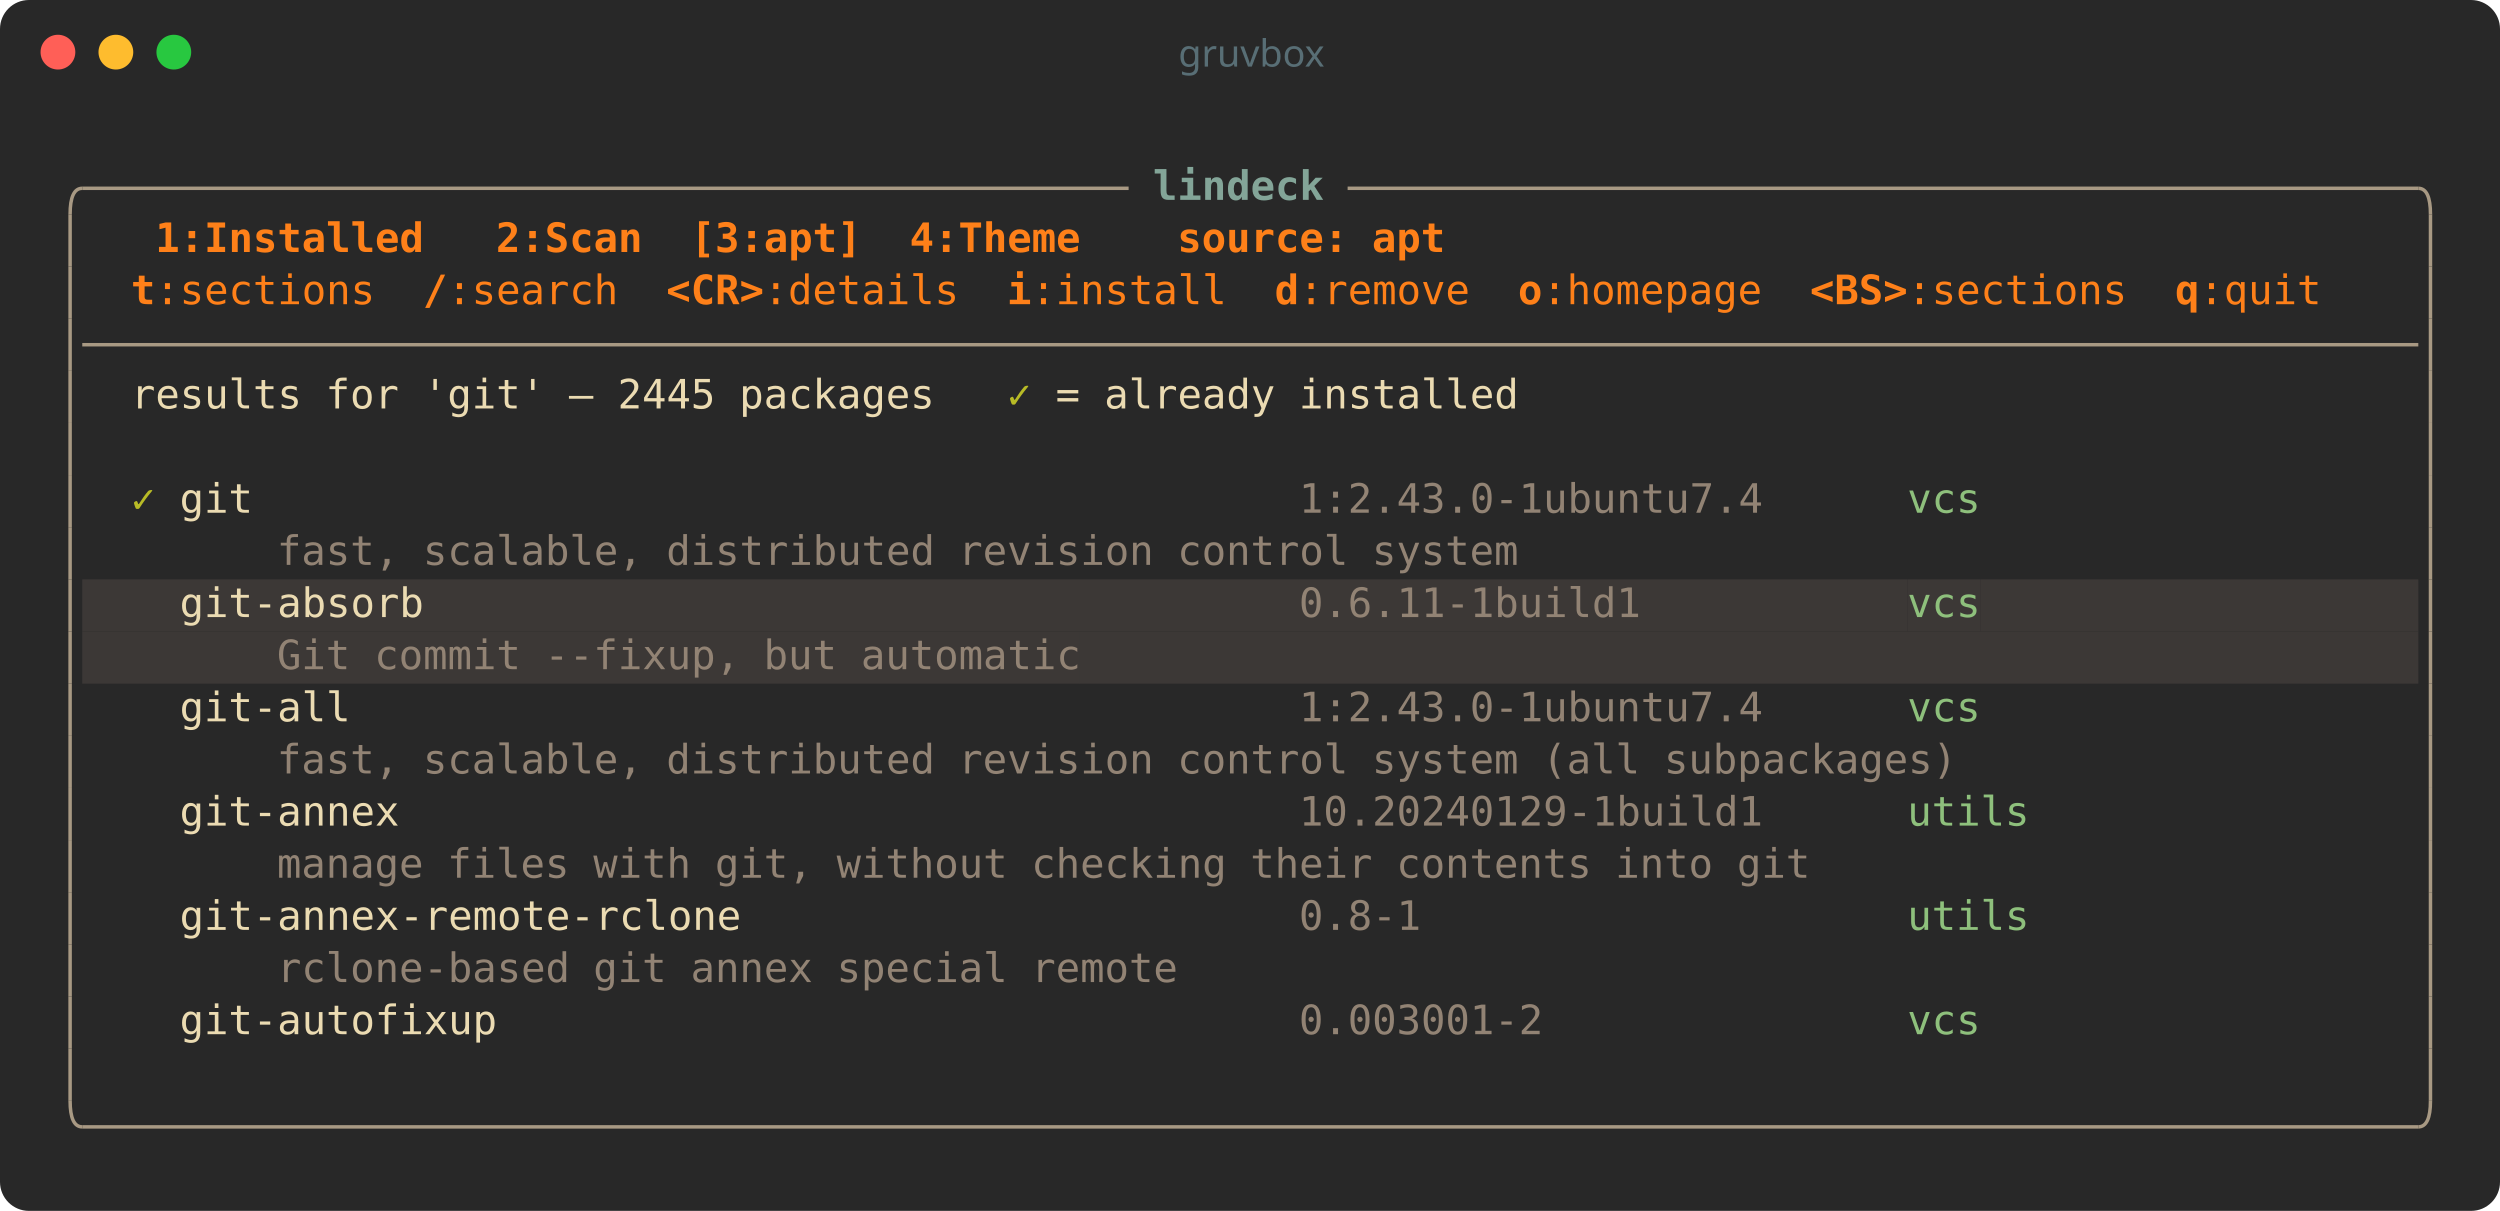
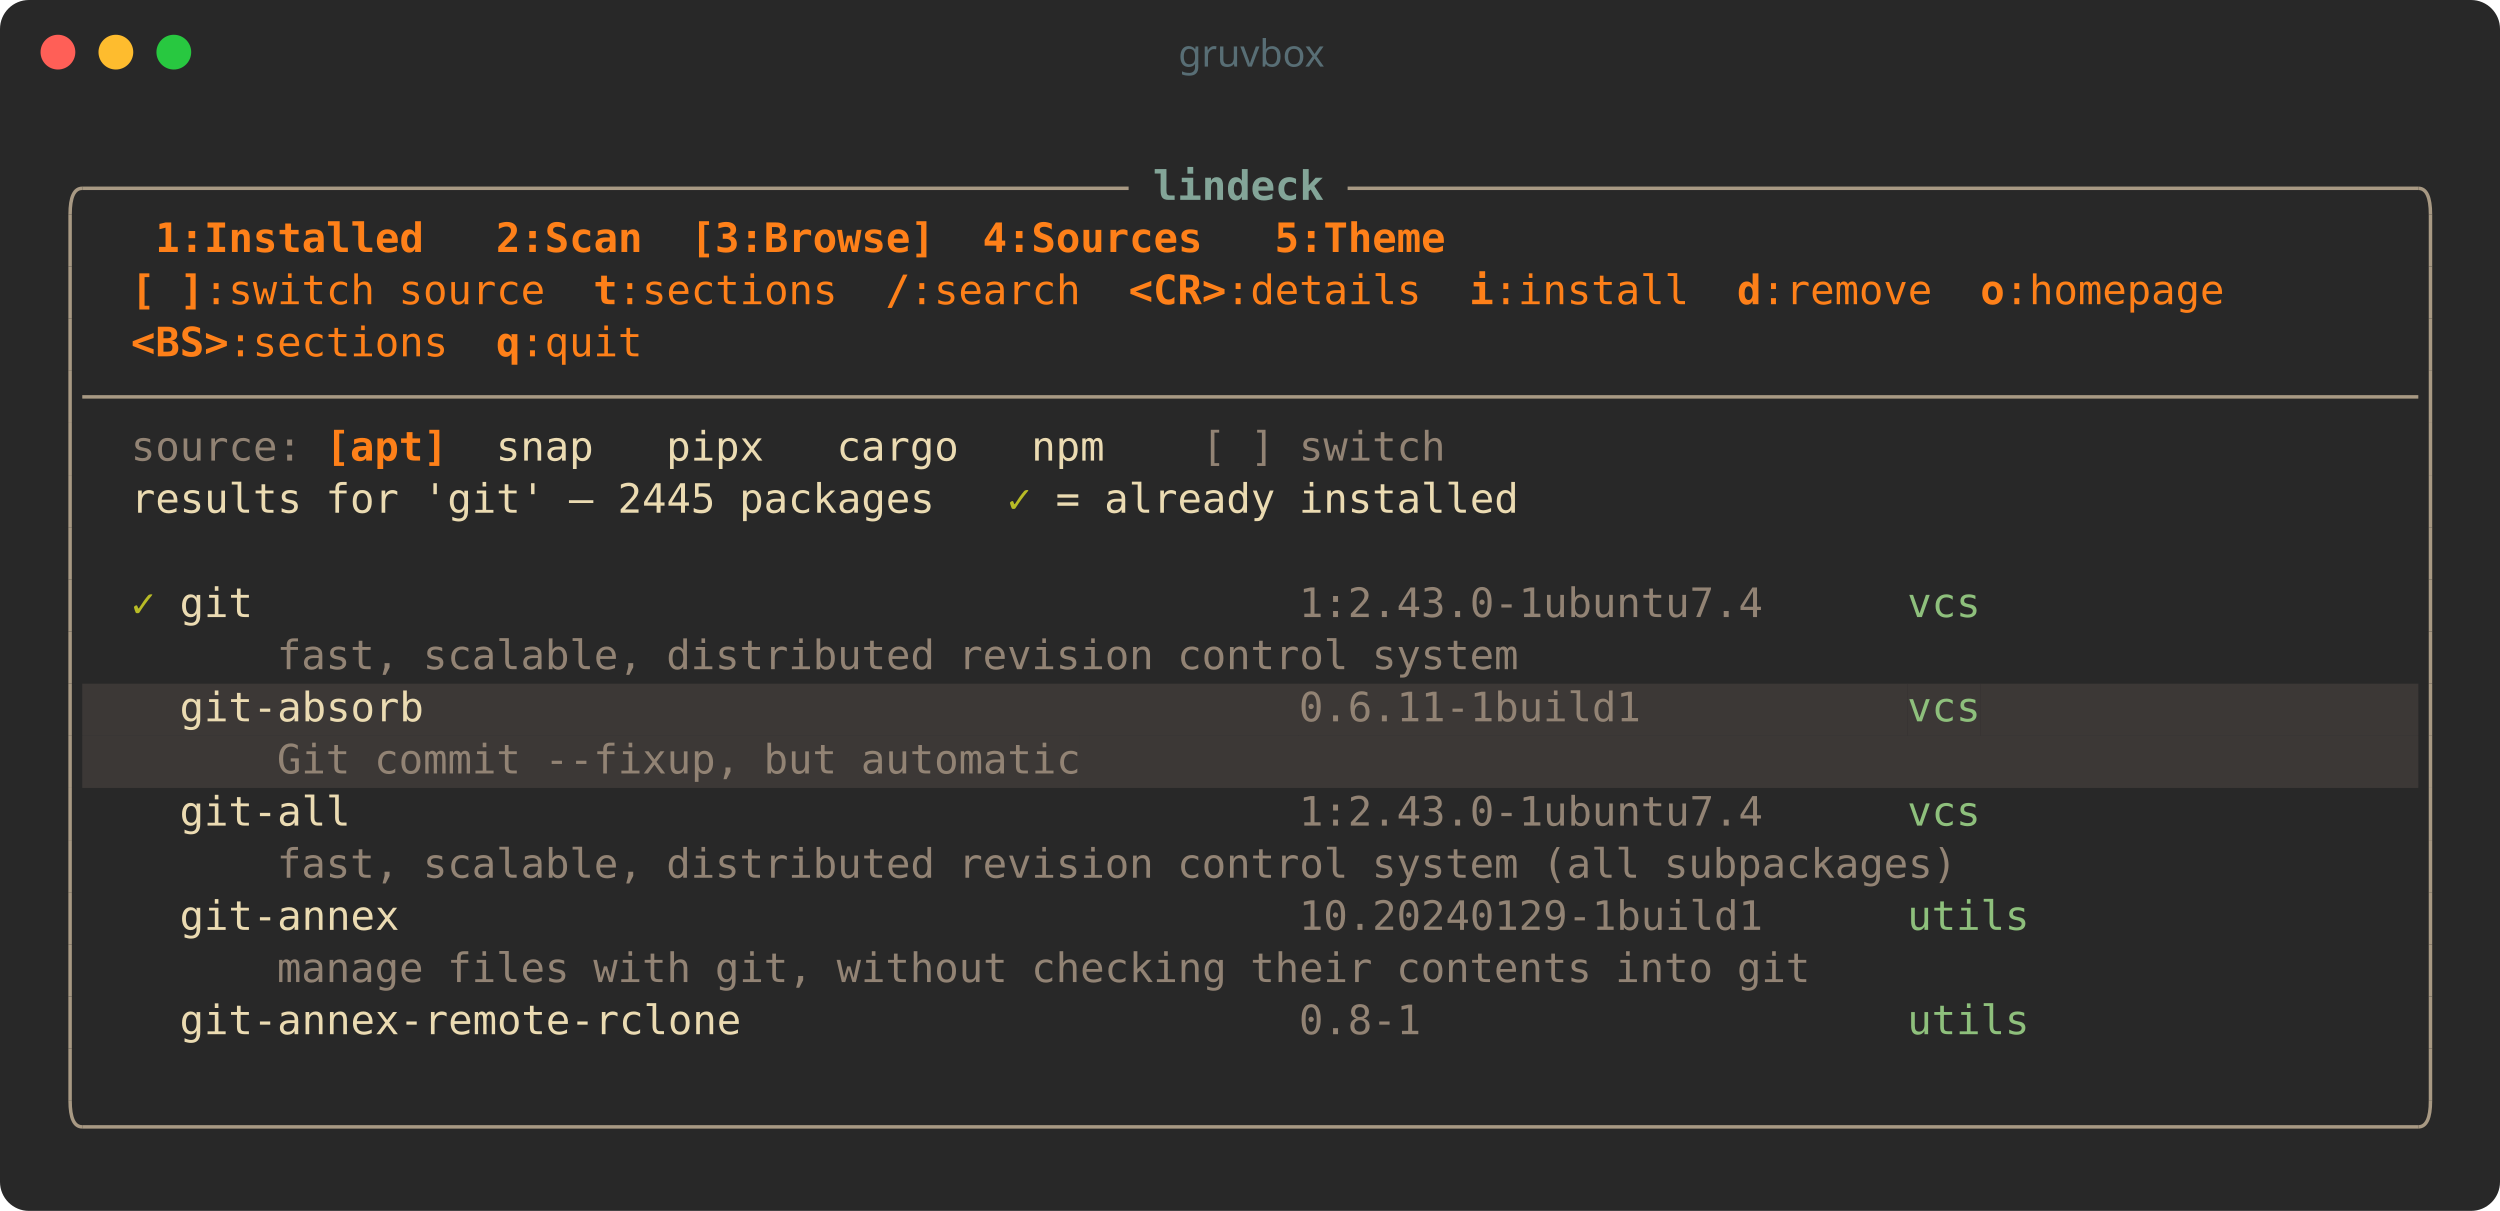
<svg xmlns="http://www.w3.org/2000/svg" width="863" height="418" viewBox="0 0 863 418">
  <rect width="100%" height="100%" rx="10" fill="#282828" />
  <circle cx="20" cy="18" r="6" fill="#ff5f57" />
  <circle cx="40" cy="18" r="6" fill="#febc2e" />
  <circle cx="60" cy="18" r="6" fill="#28c840" />
  <text x="432" y="23" fill="#586e75" font-family="ui-sans-serif,system-ui,sans-serif" font-size="13" text-anchor="middle">gruvbox</text>
  <g font-family="ui-monospace,SFMono-Regular,Menlo,Consolas,'DejaVu Sans Mono',monospace" font-size="14" xml:space="preserve">
    <path d="M28.4,65.0 Q24.2,65.0 24.2,74.0" stroke="#a89983" stroke-width="1.2" fill="none" />
    <line x1="28.4" y1="65.0" x2="389.6" y2="65.0" stroke="#a89983" stroke-width="1.2" fill="none" />
    <text x="398.0" y="69.0" fill="#83a598" font-weight="bold" textLength="58.8" lengthAdjust="spacingAndGlyphs">lindeck</text>
    <line x1="465.2" y1="65.0" x2="834.8" y2="65.0" stroke="#a89983" stroke-width="1.2" fill="none" />
    <path d="M834.8,65.0 Q839.0,65.0 839.0,74.0" stroke="#a89983" stroke-width="1.2" fill="none" />
    <line x1="24.2" y1="74.0" x2="24.2" y2="92.0" stroke="#a89983" stroke-width="1.2" fill="none" />
    <text x="53.6" y="87.0" fill="#fe8019" font-weight="bold" textLength="92.4" lengthAdjust="spacingAndGlyphs">1:Installed</text>
    <text x="171.2" y="87.0" fill="#fe8019" font-weight="bold" textLength="50.4" lengthAdjust="spacingAndGlyphs">2:Scan</text>
-     <text x="238.4" y="87.0" fill="#fe8019" font-weight="bold" textLength="58.8" lengthAdjust="spacingAndGlyphs">[3:apt]</text>
-     <text x="314.0" y="87.0" fill="#fe8019" font-weight="bold" textLength="58.8" lengthAdjust="spacingAndGlyphs">4:Theme</text>
-     <text x="406.4" y="87.0" fill="#fe8019" font-weight="bold" textLength="58.8" lengthAdjust="spacingAndGlyphs">source:</text>
-     <text x="473.6" y="87.0" fill="#fe8019" font-weight="bold" textLength="25.2" lengthAdjust="spacingAndGlyphs">apt</text>
+     <text x="238.4" y="87.0" fill="#fe8019" font-weight="bold" textLength="84.0" lengthAdjust="spacingAndGlyphs">[3:Browse]</text>
+     <text x="339.2" y="87.0" fill="#fe8019" font-weight="bold" textLength="75.6" lengthAdjust="spacingAndGlyphs">4:Sources</text>
+     <text x="440.0" y="87.0" fill="#fe8019" font-weight="bold" textLength="58.8" lengthAdjust="spacingAndGlyphs">5:Theme</text>
    <line x1="839.0" y1="74.0" x2="839.0" y2="92.0" stroke="#a89983" stroke-width="1.2" fill="none" />
    <line x1="24.2" y1="92.0" x2="24.2" y2="110.0" stroke="#a89983" stroke-width="1.2" fill="none" />
-     <text x="45.2" y="105.0" fill="#fe8019" font-weight="bold" textLength="8.4" lengthAdjust="spacingAndGlyphs">t</text>
-     <text x="53.6" y="105.0" fill="#fe8019" textLength="75.6" lengthAdjust="spacingAndGlyphs">:sections</text>
-     <text x="146.0" y="105.0" fill="#fe8019" font-weight="bold" textLength="8.4" lengthAdjust="spacingAndGlyphs">/</text>
-     <text x="154.4" y="105.0" fill="#fe8019" textLength="58.8" lengthAdjust="spacingAndGlyphs">:search</text>
-     <text x="230.0" y="105.0" fill="#fe8019" font-weight="bold" textLength="33.6" lengthAdjust="spacingAndGlyphs">&lt;CR&gt;</text>
-     <text x="263.6" y="105.0" fill="#fe8019" textLength="67.2" lengthAdjust="spacingAndGlyphs">:details</text>
-     <text x="347.6" y="105.0" fill="#fe8019" font-weight="bold" textLength="8.4" lengthAdjust="spacingAndGlyphs">i</text>
-     <text x="356.0" y="105.0" fill="#fe8019" textLength="67.2" lengthAdjust="spacingAndGlyphs">:install</text>
-     <text x="440.0" y="105.0" fill="#fe8019" font-weight="bold" textLength="8.4" lengthAdjust="spacingAndGlyphs">d</text>
-     <text x="448.4" y="105.0" fill="#fe8019" textLength="58.8" lengthAdjust="spacingAndGlyphs">:remove</text>
-     <text x="524.0" y="105.0" fill="#fe8019" font-weight="bold" textLength="8.4" lengthAdjust="spacingAndGlyphs">o</text>
-     <text x="532.4" y="105.0" fill="#fe8019" textLength="75.6" lengthAdjust="spacingAndGlyphs">:homepage</text>
-     <text x="624.8" y="105.0" fill="#fe8019" font-weight="bold" textLength="33.6" lengthAdjust="spacingAndGlyphs">&lt;BS&gt;</text>
-     <text x="658.4" y="105.0" fill="#fe8019" textLength="75.6" lengthAdjust="spacingAndGlyphs">:sections</text>
-     <text x="750.8" y="105.0" fill="#fe8019" font-weight="bold" textLength="8.4" lengthAdjust="spacingAndGlyphs">q</text>
-     <text x="759.2" y="105.0" fill="#fe8019" textLength="42.0" lengthAdjust="spacingAndGlyphs">:quit</text>
+     <text x="45.2" y="105.0" fill="#fe8019" font-weight="bold" textLength="8.4" lengthAdjust="spacingAndGlyphs">[</text>
+     <text x="62.0" y="105.0" fill="#fe8019" font-weight="bold" textLength="8.4" lengthAdjust="spacingAndGlyphs">]</text>
+     <text x="70.4" y="105.0" fill="#fe8019" textLength="58.8" lengthAdjust="spacingAndGlyphs">:switch</text>
+     <text x="137.6" y="105.0" fill="#fe8019" textLength="50.4" lengthAdjust="spacingAndGlyphs">source</text>
+     <text x="204.8" y="105.0" fill="#fe8019" font-weight="bold" textLength="8.4" lengthAdjust="spacingAndGlyphs">t</text>
+     <text x="213.2" y="105.0" fill="#fe8019" textLength="75.6" lengthAdjust="spacingAndGlyphs">:sections</text>
+     <text x="305.6" y="105.0" fill="#fe8019" font-weight="bold" textLength="8.4" lengthAdjust="spacingAndGlyphs">/</text>
+     <text x="314.0" y="105.0" fill="#fe8019" textLength="58.8" lengthAdjust="spacingAndGlyphs">:search</text>
+     <text x="389.6" y="105.0" fill="#fe8019" font-weight="bold" textLength="33.6" lengthAdjust="spacingAndGlyphs">&lt;CR&gt;</text>
+     <text x="423.2" y="105.0" fill="#fe8019" textLength="67.2" lengthAdjust="spacingAndGlyphs">:details</text>
+     <text x="507.2" y="105.0" fill="#fe8019" font-weight="bold" textLength="8.4" lengthAdjust="spacingAndGlyphs">i</text>
+     <text x="515.6" y="105.0" fill="#fe8019" textLength="67.2" lengthAdjust="spacingAndGlyphs">:install</text>
+     <text x="599.6" y="105.0" fill="#fe8019" font-weight="bold" textLength="8.4" lengthAdjust="spacingAndGlyphs">d</text>
+     <text x="608.0" y="105.0" fill="#fe8019" textLength="58.8" lengthAdjust="spacingAndGlyphs">:remove</text>
+     <text x="683.6" y="105.0" fill="#fe8019" font-weight="bold" textLength="8.4" lengthAdjust="spacingAndGlyphs">o</text>
+     <text x="692.0" y="105.0" fill="#fe8019" textLength="75.6" lengthAdjust="spacingAndGlyphs">:homepage</text>
    <line x1="839.0" y1="92.0" x2="839.0" y2="110.0" stroke="#a89983" stroke-width="1.2" fill="none" />
    <line x1="24.2" y1="110.0" x2="24.2" y2="128.0" stroke="#a89983" stroke-width="1.2" fill="none" />
-     <line x1="28.4" y1="119.0" x2="834.8" y2="119.0" stroke="#a89983" stroke-width="1.2" fill="none" />
+     <text x="45.2" y="123.0" fill="#fe8019" font-weight="bold" textLength="33.6" lengthAdjust="spacingAndGlyphs">&lt;BS&gt;</text>
+     <text x="78.8" y="123.0" fill="#fe8019" textLength="75.6" lengthAdjust="spacingAndGlyphs">:sections</text>
+     <text x="171.2" y="123.0" fill="#fe8019" font-weight="bold" textLength="8.4" lengthAdjust="spacingAndGlyphs">q</text>
+     <text x="179.6" y="123.0" fill="#fe8019" textLength="42.0" lengthAdjust="spacingAndGlyphs">:quit</text>
    <line x1="839.0" y1="110.0" x2="839.0" y2="128.0" stroke="#a89983" stroke-width="1.2" fill="none" />
    <line x1="24.2" y1="128.0" x2="24.2" y2="146.0" stroke="#a89983" stroke-width="1.2" fill="none" />
-     <text x="45.2" y="141.0" fill="#ebdbb2" textLength="58.8" lengthAdjust="spacingAndGlyphs">results</text>
-     <text x="112.4" y="141.0" fill="#ebdbb2" textLength="25.2" lengthAdjust="spacingAndGlyphs">for</text>
-     <text x="146.0" y="141.0" fill="#ebdbb2" textLength="42.0" lengthAdjust="spacingAndGlyphs">'git'</text>
-     <text x="196.4" y="141.0" fill="#ebdbb2" textLength="8.4" lengthAdjust="spacingAndGlyphs">—</text>
-     <text x="213.2" y="141.0" fill="#ebdbb2" textLength="33.6" lengthAdjust="spacingAndGlyphs">2445</text>
-     <text x="255.2" y="141.0" fill="#ebdbb2" textLength="67.2" lengthAdjust="spacingAndGlyphs">packages</text>
-     <text x="347.6" y="141.0" fill="#b8bb26" textLength="8.4" lengthAdjust="spacingAndGlyphs">✓</text>
-     <text x="364.4" y="141.0" fill="#ebdbb2" textLength="8.4" lengthAdjust="spacingAndGlyphs">=</text>
-     <text x="381.2" y="141.0" fill="#ebdbb2" textLength="58.8" lengthAdjust="spacingAndGlyphs">already</text>
-     <text x="448.4" y="141.0" fill="#ebdbb2" textLength="75.6" lengthAdjust="spacingAndGlyphs">installed</text>
+     <line x1="28.4" y1="137.0" x2="834.8" y2="137.0" stroke="#a89983" stroke-width="1.2" fill="none" />
    <line x1="839.0" y1="128.0" x2="839.0" y2="146.0" stroke="#a89983" stroke-width="1.2" fill="none" />
    <line x1="24.2" y1="146.0" x2="24.2" y2="164.0" stroke="#a89983" stroke-width="1.2" fill="none" />
+     <text x="45.2" y="159.0" fill="#928374" textLength="58.8" lengthAdjust="spacingAndGlyphs">source:</text>
+     <text x="112.4" y="159.0" fill="#fe8019" font-weight="bold" textLength="42.0" lengthAdjust="spacingAndGlyphs">[apt]</text>
+     <text x="171.2" y="159.0" fill="#ebdbb2" textLength="33.6" lengthAdjust="spacingAndGlyphs">snap</text>
+     <text x="230.0" y="159.0" fill="#ebdbb2" textLength="33.6" lengthAdjust="spacingAndGlyphs">pipx</text>
+     <text x="288.8" y="159.0" fill="#ebdbb2" textLength="42.0" lengthAdjust="spacingAndGlyphs">cargo</text>
+     <text x="356.0" y="159.0" fill="#ebdbb2" textLength="25.2" lengthAdjust="spacingAndGlyphs">npm</text>
+     <text x="414.8" y="159.0" fill="#928374" textLength="8.4" lengthAdjust="spacingAndGlyphs">[</text>
+     <text x="431.6" y="159.0" fill="#928374" textLength="8.4" lengthAdjust="spacingAndGlyphs">]</text>
+     <text x="448.4" y="159.0" fill="#928374" textLength="50.4" lengthAdjust="spacingAndGlyphs">switch</text>
    <line x1="839.0" y1="146.0" x2="839.0" y2="164.0" stroke="#a89983" stroke-width="1.2" fill="none" />
    <line x1="24.2" y1="164.0" x2="24.2" y2="182.0" stroke="#a89983" stroke-width="1.2" fill="none" />
-     <text x="45.2" y="177.0" fill="#b8bb26" textLength="8.4" lengthAdjust="spacingAndGlyphs">✓</text>
-     <text x="62.0" y="177.0" fill="#ebdbb2" textLength="25.2" lengthAdjust="spacingAndGlyphs">git</text>
-     <text x="448.4" y="177.0" fill="#928374" textLength="159.6" lengthAdjust="spacingAndGlyphs">1:2.43.0-1ubuntu7.4</text>
-     <text x="658.4" y="177.0" fill="#8ec07c" textLength="25.2" lengthAdjust="spacingAndGlyphs">vcs</text>
+     <text x="45.2" y="177.0" fill="#ebdbb2" textLength="58.8" lengthAdjust="spacingAndGlyphs">results</text>
+     <text x="112.4" y="177.0" fill="#ebdbb2" textLength="25.2" lengthAdjust="spacingAndGlyphs">for</text>
+     <text x="146.0" y="177.0" fill="#ebdbb2" textLength="42.0" lengthAdjust="spacingAndGlyphs">'git'</text>
+     <text x="196.4" y="177.0" fill="#ebdbb2" textLength="8.4" lengthAdjust="spacingAndGlyphs">—</text>
+     <text x="213.2" y="177.0" fill="#ebdbb2" textLength="33.6" lengthAdjust="spacingAndGlyphs">2445</text>
+     <text x="255.2" y="177.0" fill="#ebdbb2" textLength="67.2" lengthAdjust="spacingAndGlyphs">packages</text>
+     <text x="347.6" y="177.0" fill="#b8bb26" textLength="8.4" lengthAdjust="spacingAndGlyphs">✓</text>
+     <text x="364.4" y="177.0" fill="#ebdbb2" textLength="8.4" lengthAdjust="spacingAndGlyphs">=</text>
+     <text x="381.2" y="177.0" fill="#ebdbb2" textLength="58.8" lengthAdjust="spacingAndGlyphs">already</text>
+     <text x="448.4" y="177.0" fill="#ebdbb2" textLength="75.6" lengthAdjust="spacingAndGlyphs">installed</text>
    <line x1="839.0" y1="164.0" x2="839.0" y2="182.0" stroke="#a89983" stroke-width="1.2" fill="none" />
    <line x1="24.2" y1="182.0" x2="24.2" y2="200.0" stroke="#a89983" stroke-width="1.2" fill="none" />
-     <text x="95.6" y="195.0" fill="#928374" textLength="42.0" lengthAdjust="spacingAndGlyphs">fast,</text>
-     <text x="146.0" y="195.0" fill="#928374" textLength="75.6" lengthAdjust="spacingAndGlyphs">scalable,</text>
-     <text x="230.0" y="195.0" fill="#928374" textLength="92.4" lengthAdjust="spacingAndGlyphs">distributed</text>
-     <text x="330.8" y="195.0" fill="#928374" textLength="67.2" lengthAdjust="spacingAndGlyphs">revision</text>
-     <text x="406.4" y="195.0" fill="#928374" textLength="58.8" lengthAdjust="spacingAndGlyphs">control</text>
-     <text x="473.6" y="195.0" fill="#928374" textLength="50.4" lengthAdjust="spacingAndGlyphs">system</text>
    <line x1="839.0" y1="182.0" x2="839.0" y2="200.0" stroke="#a89983" stroke-width="1.2" fill="none" />
    <line x1="24.2" y1="200.0" x2="24.2" y2="218.0" stroke="#a89983" stroke-width="1.2" fill="none" />
-     <rect x="28.4" y="200.0" width="420.0" height="18" fill="#3c3836" />
-     <text x="62.0" y="213.0" fill="#ebdbb2" textLength="84.0" lengthAdjust="spacingAndGlyphs">git-absorb</text>
-     <rect x="448.4" y="200.0" width="210.0" height="18" fill="#3c3836" />
-     <text x="448.4" y="213.0" fill="#928374" textLength="117.6" lengthAdjust="spacingAndGlyphs">0.6.11-1build1</text>
-     <rect x="658.4" y="200.0" width="25.2" height="18" fill="#3c3836" />
+     <text x="45.2" y="213.0" fill="#b8bb26" textLength="8.4" lengthAdjust="spacingAndGlyphs">✓</text>
+     <text x="62.0" y="213.0" fill="#ebdbb2" textLength="25.2" lengthAdjust="spacingAndGlyphs">git</text>
+     <text x="448.4" y="213.0" fill="#928374" textLength="159.6" lengthAdjust="spacingAndGlyphs">1:2.43.0-1ubuntu7.4</text>
    <text x="658.4" y="213.0" fill="#8ec07c" textLength="25.2" lengthAdjust="spacingAndGlyphs">vcs</text>
-     <rect x="683.6" y="200.0" width="151.2" height="18" fill="#3c3836" />
    <line x1="839.0" y1="200.0" x2="839.0" y2="218.0" stroke="#a89983" stroke-width="1.2" fill="none" />
    <line x1="24.2" y1="218.0" x2="24.2" y2="236.0" stroke="#a89983" stroke-width="1.2" fill="none" />
-     <rect x="28.4" y="218.0" width="344.4" height="18" fill="#3c3836" />
-     <text x="95.6" y="231.0" fill="#928374" textLength="25.2" lengthAdjust="spacingAndGlyphs">Git</text>
-     <text x="129.2" y="231.0" fill="#928374" textLength="50.4" lengthAdjust="spacingAndGlyphs">commit</text>
-     <text x="188.0" y="231.0" fill="#928374" textLength="67.2" lengthAdjust="spacingAndGlyphs">--fixup,</text>
-     <text x="263.6" y="231.0" fill="#928374" textLength="25.2" lengthAdjust="spacingAndGlyphs">but</text>
-     <text x="297.2" y="231.0" fill="#928374" textLength="75.6" lengthAdjust="spacingAndGlyphs">automatic</text>
-     <rect x="372.8" y="218.0" width="462.0" height="18" fill="#3c3836" />
+     <text x="95.6" y="231.0" fill="#928374" textLength="42.0" lengthAdjust="spacingAndGlyphs">fast,</text>
+     <text x="146.0" y="231.0" fill="#928374" textLength="75.6" lengthAdjust="spacingAndGlyphs">scalable,</text>
+     <text x="230.0" y="231.0" fill="#928374" textLength="92.4" lengthAdjust="spacingAndGlyphs">distributed</text>
+     <text x="330.8" y="231.0" fill="#928374" textLength="67.2" lengthAdjust="spacingAndGlyphs">revision</text>
+     <text x="406.4" y="231.0" fill="#928374" textLength="58.8" lengthAdjust="spacingAndGlyphs">control</text>
+     <text x="473.6" y="231.0" fill="#928374" textLength="50.4" lengthAdjust="spacingAndGlyphs">system</text>
    <line x1="839.0" y1="218.0" x2="839.0" y2="236.0" stroke="#a89983" stroke-width="1.2" fill="none" />
    <line x1="24.2" y1="236.0" x2="24.2" y2="254.0" stroke="#a89983" stroke-width="1.2" fill="none" />
-     <text x="62.0" y="249.0" fill="#ebdbb2" textLength="58.8" lengthAdjust="spacingAndGlyphs">git-all</text>
-     <text x="448.4" y="249.0" fill="#928374" textLength="159.6" lengthAdjust="spacingAndGlyphs">1:2.43.0-1ubuntu7.4</text>
+     <rect x="28.4" y="236.0" width="420.0" height="18" fill="#3c3836" />
+     <text x="62.0" y="249.0" fill="#ebdbb2" textLength="84.0" lengthAdjust="spacingAndGlyphs">git-absorb</text>
+     <rect x="448.4" y="236.0" width="210.0" height="18" fill="#3c3836" />
+     <text x="448.4" y="249.0" fill="#928374" textLength="117.6" lengthAdjust="spacingAndGlyphs">0.6.11-1build1</text>
+     <rect x="658.4" y="236.0" width="25.2" height="18" fill="#3c3836" />
    <text x="658.4" y="249.0" fill="#8ec07c" textLength="25.2" lengthAdjust="spacingAndGlyphs">vcs</text>
+     <rect x="683.6" y="236.0" width="151.2" height="18" fill="#3c3836" />
    <line x1="839.0" y1="236.0" x2="839.0" y2="254.0" stroke="#a89983" stroke-width="1.2" fill="none" />
    <line x1="24.2" y1="254.0" x2="24.2" y2="272.0" stroke="#a89983" stroke-width="1.2" fill="none" />
-     <text x="95.6" y="267.0" fill="#928374" textLength="42.0" lengthAdjust="spacingAndGlyphs">fast,</text>
-     <text x="146.0" y="267.0" fill="#928374" textLength="75.6" lengthAdjust="spacingAndGlyphs">scalable,</text>
-     <text x="230.0" y="267.0" fill="#928374" textLength="92.4" lengthAdjust="spacingAndGlyphs">distributed</text>
-     <text x="330.8" y="267.0" fill="#928374" textLength="67.2" lengthAdjust="spacingAndGlyphs">revision</text>
-     <text x="406.4" y="267.0" fill="#928374" textLength="58.8" lengthAdjust="spacingAndGlyphs">control</text>
-     <text x="473.6" y="267.0" fill="#928374" textLength="50.4" lengthAdjust="spacingAndGlyphs">system</text>
-     <text x="532.4" y="267.0" fill="#928374" textLength="33.6" lengthAdjust="spacingAndGlyphs">(all</text>
-     <text x="574.4" y="267.0" fill="#928374" textLength="100.8" lengthAdjust="spacingAndGlyphs">subpackages)</text>
+     <rect x="28.4" y="254.0" width="344.4" height="18" fill="#3c3836" />
+     <text x="95.6" y="267.0" fill="#928374" textLength="25.2" lengthAdjust="spacingAndGlyphs">Git</text>
+     <text x="129.2" y="267.0" fill="#928374" textLength="50.4" lengthAdjust="spacingAndGlyphs">commit</text>
+     <text x="188.0" y="267.0" fill="#928374" textLength="67.2" lengthAdjust="spacingAndGlyphs">--fixup,</text>
+     <text x="263.6" y="267.0" fill="#928374" textLength="25.2" lengthAdjust="spacingAndGlyphs">but</text>
+     <text x="297.2" y="267.0" fill="#928374" textLength="75.6" lengthAdjust="spacingAndGlyphs">automatic</text>
+     <rect x="372.8" y="254.0" width="462.0" height="18" fill="#3c3836" />
    <line x1="839.0" y1="254.0" x2="839.0" y2="272.0" stroke="#a89983" stroke-width="1.2" fill="none" />
    <line x1="24.2" y1="272.0" x2="24.2" y2="290.0" stroke="#a89983" stroke-width="1.2" fill="none" />
-     <text x="62.0" y="285.0" fill="#ebdbb2" textLength="75.6" lengthAdjust="spacingAndGlyphs">git-annex</text>
-     <text x="448.4" y="285.0" fill="#928374" textLength="159.6" lengthAdjust="spacingAndGlyphs">10.20240129-1build1</text>
-     <text x="658.4" y="285.0" fill="#8ec07c" textLength="42.0" lengthAdjust="spacingAndGlyphs">utils</text>
+     <text x="62.0" y="285.0" fill="#ebdbb2" textLength="58.8" lengthAdjust="spacingAndGlyphs">git-all</text>
+     <text x="448.4" y="285.0" fill="#928374" textLength="159.6" lengthAdjust="spacingAndGlyphs">1:2.43.0-1ubuntu7.4</text>
+     <text x="658.4" y="285.0" fill="#8ec07c" textLength="25.2" lengthAdjust="spacingAndGlyphs">vcs</text>
    <line x1="839.0" y1="272.0" x2="839.0" y2="290.0" stroke="#a89983" stroke-width="1.2" fill="none" />
    <line x1="24.2" y1="290.0" x2="24.2" y2="308.0" stroke="#a89983" stroke-width="1.2" fill="none" />
-     <text x="95.6" y="303.0" fill="#928374" textLength="50.4" lengthAdjust="spacingAndGlyphs">manage</text>
-     <text x="154.4" y="303.0" fill="#928374" textLength="42.0" lengthAdjust="spacingAndGlyphs">files</text>
-     <text x="204.8" y="303.0" fill="#928374" textLength="33.6" lengthAdjust="spacingAndGlyphs">with</text>
-     <text x="246.8" y="303.0" fill="#928374" textLength="33.6" lengthAdjust="spacingAndGlyphs">git,</text>
-     <text x="288.8" y="303.0" fill="#928374" textLength="58.8" lengthAdjust="spacingAndGlyphs">without</text>
-     <text x="356.0" y="303.0" fill="#928374" textLength="67.2" lengthAdjust="spacingAndGlyphs">checking</text>
-     <text x="431.6" y="303.0" fill="#928374" textLength="42.0" lengthAdjust="spacingAndGlyphs">their</text>
-     <text x="482.0" y="303.0" fill="#928374" textLength="67.2" lengthAdjust="spacingAndGlyphs">contents</text>
-     <text x="557.6" y="303.0" fill="#928374" textLength="33.6" lengthAdjust="spacingAndGlyphs">into</text>
-     <text x="599.6" y="303.0" fill="#928374" textLength="25.2" lengthAdjust="spacingAndGlyphs">git</text>
+     <text x="95.6" y="303.0" fill="#928374" textLength="42.0" lengthAdjust="spacingAndGlyphs">fast,</text>
+     <text x="146.0" y="303.0" fill="#928374" textLength="75.6" lengthAdjust="spacingAndGlyphs">scalable,</text>
+     <text x="230.0" y="303.0" fill="#928374" textLength="92.4" lengthAdjust="spacingAndGlyphs">distributed</text>
+     <text x="330.8" y="303.0" fill="#928374" textLength="67.2" lengthAdjust="spacingAndGlyphs">revision</text>
+     <text x="406.4" y="303.0" fill="#928374" textLength="58.8" lengthAdjust="spacingAndGlyphs">control</text>
+     <text x="473.6" y="303.0" fill="#928374" textLength="50.4" lengthAdjust="spacingAndGlyphs">system</text>
+     <text x="532.4" y="303.0" fill="#928374" textLength="33.6" lengthAdjust="spacingAndGlyphs">(all</text>
+     <text x="574.4" y="303.0" fill="#928374" textLength="100.8" lengthAdjust="spacingAndGlyphs">subpackages)</text>
    <line x1="839.0" y1="290.0" x2="839.0" y2="308.0" stroke="#a89983" stroke-width="1.2" fill="none" />
    <line x1="24.2" y1="308.0" x2="24.2" y2="326.0" stroke="#a89983" stroke-width="1.2" fill="none" />
-     <text x="62.0" y="321.0" fill="#ebdbb2" textLength="193.2" lengthAdjust="spacingAndGlyphs">git-annex-remote-rclone</text>
-     <text x="448.4" y="321.0" fill="#928374" textLength="42.0" lengthAdjust="spacingAndGlyphs">0.8-1</text>
+     <text x="62.0" y="321.0" fill="#ebdbb2" textLength="75.6" lengthAdjust="spacingAndGlyphs">git-annex</text>
+     <text x="448.4" y="321.0" fill="#928374" textLength="159.6" lengthAdjust="spacingAndGlyphs">10.20240129-1build1</text>
    <text x="658.4" y="321.0" fill="#8ec07c" textLength="42.0" lengthAdjust="spacingAndGlyphs">utils</text>
    <line x1="839.0" y1="308.0" x2="839.0" y2="326.0" stroke="#a89983" stroke-width="1.2" fill="none" />
    <line x1="24.2" y1="326.0" x2="24.2" y2="344.0" stroke="#a89983" stroke-width="1.2" fill="none" />
-     <text x="95.6" y="339.0" fill="#928374" textLength="100.8" lengthAdjust="spacingAndGlyphs">rclone-based</text>
-     <text x="204.8" y="339.0" fill="#928374" textLength="25.2" lengthAdjust="spacingAndGlyphs">git</text>
-     <text x="238.4" y="339.0" fill="#928374" textLength="42.0" lengthAdjust="spacingAndGlyphs">annex</text>
-     <text x="288.8" y="339.0" fill="#928374" textLength="58.8" lengthAdjust="spacingAndGlyphs">special</text>
-     <text x="356.0" y="339.0" fill="#928374" textLength="50.4" lengthAdjust="spacingAndGlyphs">remote</text>
+     <text x="95.6" y="339.0" fill="#928374" textLength="50.4" lengthAdjust="spacingAndGlyphs">manage</text>
+     <text x="154.4" y="339.0" fill="#928374" textLength="42.0" lengthAdjust="spacingAndGlyphs">files</text>
+     <text x="204.8" y="339.0" fill="#928374" textLength="33.6" lengthAdjust="spacingAndGlyphs">with</text>
+     <text x="246.8" y="339.0" fill="#928374" textLength="33.6" lengthAdjust="spacingAndGlyphs">git,</text>
+     <text x="288.8" y="339.0" fill="#928374" textLength="58.8" lengthAdjust="spacingAndGlyphs">without</text>
+     <text x="356.0" y="339.0" fill="#928374" textLength="67.2" lengthAdjust="spacingAndGlyphs">checking</text>
+     <text x="431.6" y="339.0" fill="#928374" textLength="42.0" lengthAdjust="spacingAndGlyphs">their</text>
+     <text x="482.0" y="339.0" fill="#928374" textLength="67.2" lengthAdjust="spacingAndGlyphs">contents</text>
+     <text x="557.6" y="339.0" fill="#928374" textLength="33.6" lengthAdjust="spacingAndGlyphs">into</text>
+     <text x="599.6" y="339.0" fill="#928374" textLength="25.2" lengthAdjust="spacingAndGlyphs">git</text>
    <line x1="839.0" y1="326.0" x2="839.0" y2="344.0" stroke="#a89983" stroke-width="1.2" fill="none" />
    <line x1="24.2" y1="344.0" x2="24.2" y2="362.0" stroke="#a89983" stroke-width="1.2" fill="none" />
-     <text x="62.0" y="357.0" fill="#ebdbb2" textLength="109.2" lengthAdjust="spacingAndGlyphs">git-autofixup</text>
-     <text x="448.4" y="357.0" fill="#928374" textLength="84.0" lengthAdjust="spacingAndGlyphs">0.003001-2</text>
-     <text x="658.4" y="357.0" fill="#8ec07c" textLength="25.2" lengthAdjust="spacingAndGlyphs">vcs</text>
+     <text x="62.0" y="357.0" fill="#ebdbb2" textLength="193.2" lengthAdjust="spacingAndGlyphs">git-annex-remote-rclone</text>
+     <text x="448.4" y="357.0" fill="#928374" textLength="42.0" lengthAdjust="spacingAndGlyphs">0.8-1</text>
+     <text x="658.4" y="357.0" fill="#8ec07c" textLength="42.0" lengthAdjust="spacingAndGlyphs">utils</text>
    <line x1="839.0" y1="344.0" x2="839.0" y2="362.0" stroke="#a89983" stroke-width="1.2" fill="none" />
    <line x1="24.2" y1="362.0" x2="24.2" y2="380.0" stroke="#a89983" stroke-width="1.2" fill="none" />
    <line x1="839.0" y1="362.0" x2="839.0" y2="380.0" stroke="#a89983" stroke-width="1.2" fill="none" />
    <path d="M24.2,380.0 Q24.2,389.0 28.4,389.0" stroke="#a89983" stroke-width="1.2" fill="none" />
    <line x1="28.4" y1="389.0" x2="834.8" y2="389.0" stroke="#a89983" stroke-width="1.2" fill="none" />
    <path d="M839.0,380.0 Q839.0,389.0 834.8,389.0" stroke="#a89983" stroke-width="1.2" fill="none" />
  </g>
</svg>
